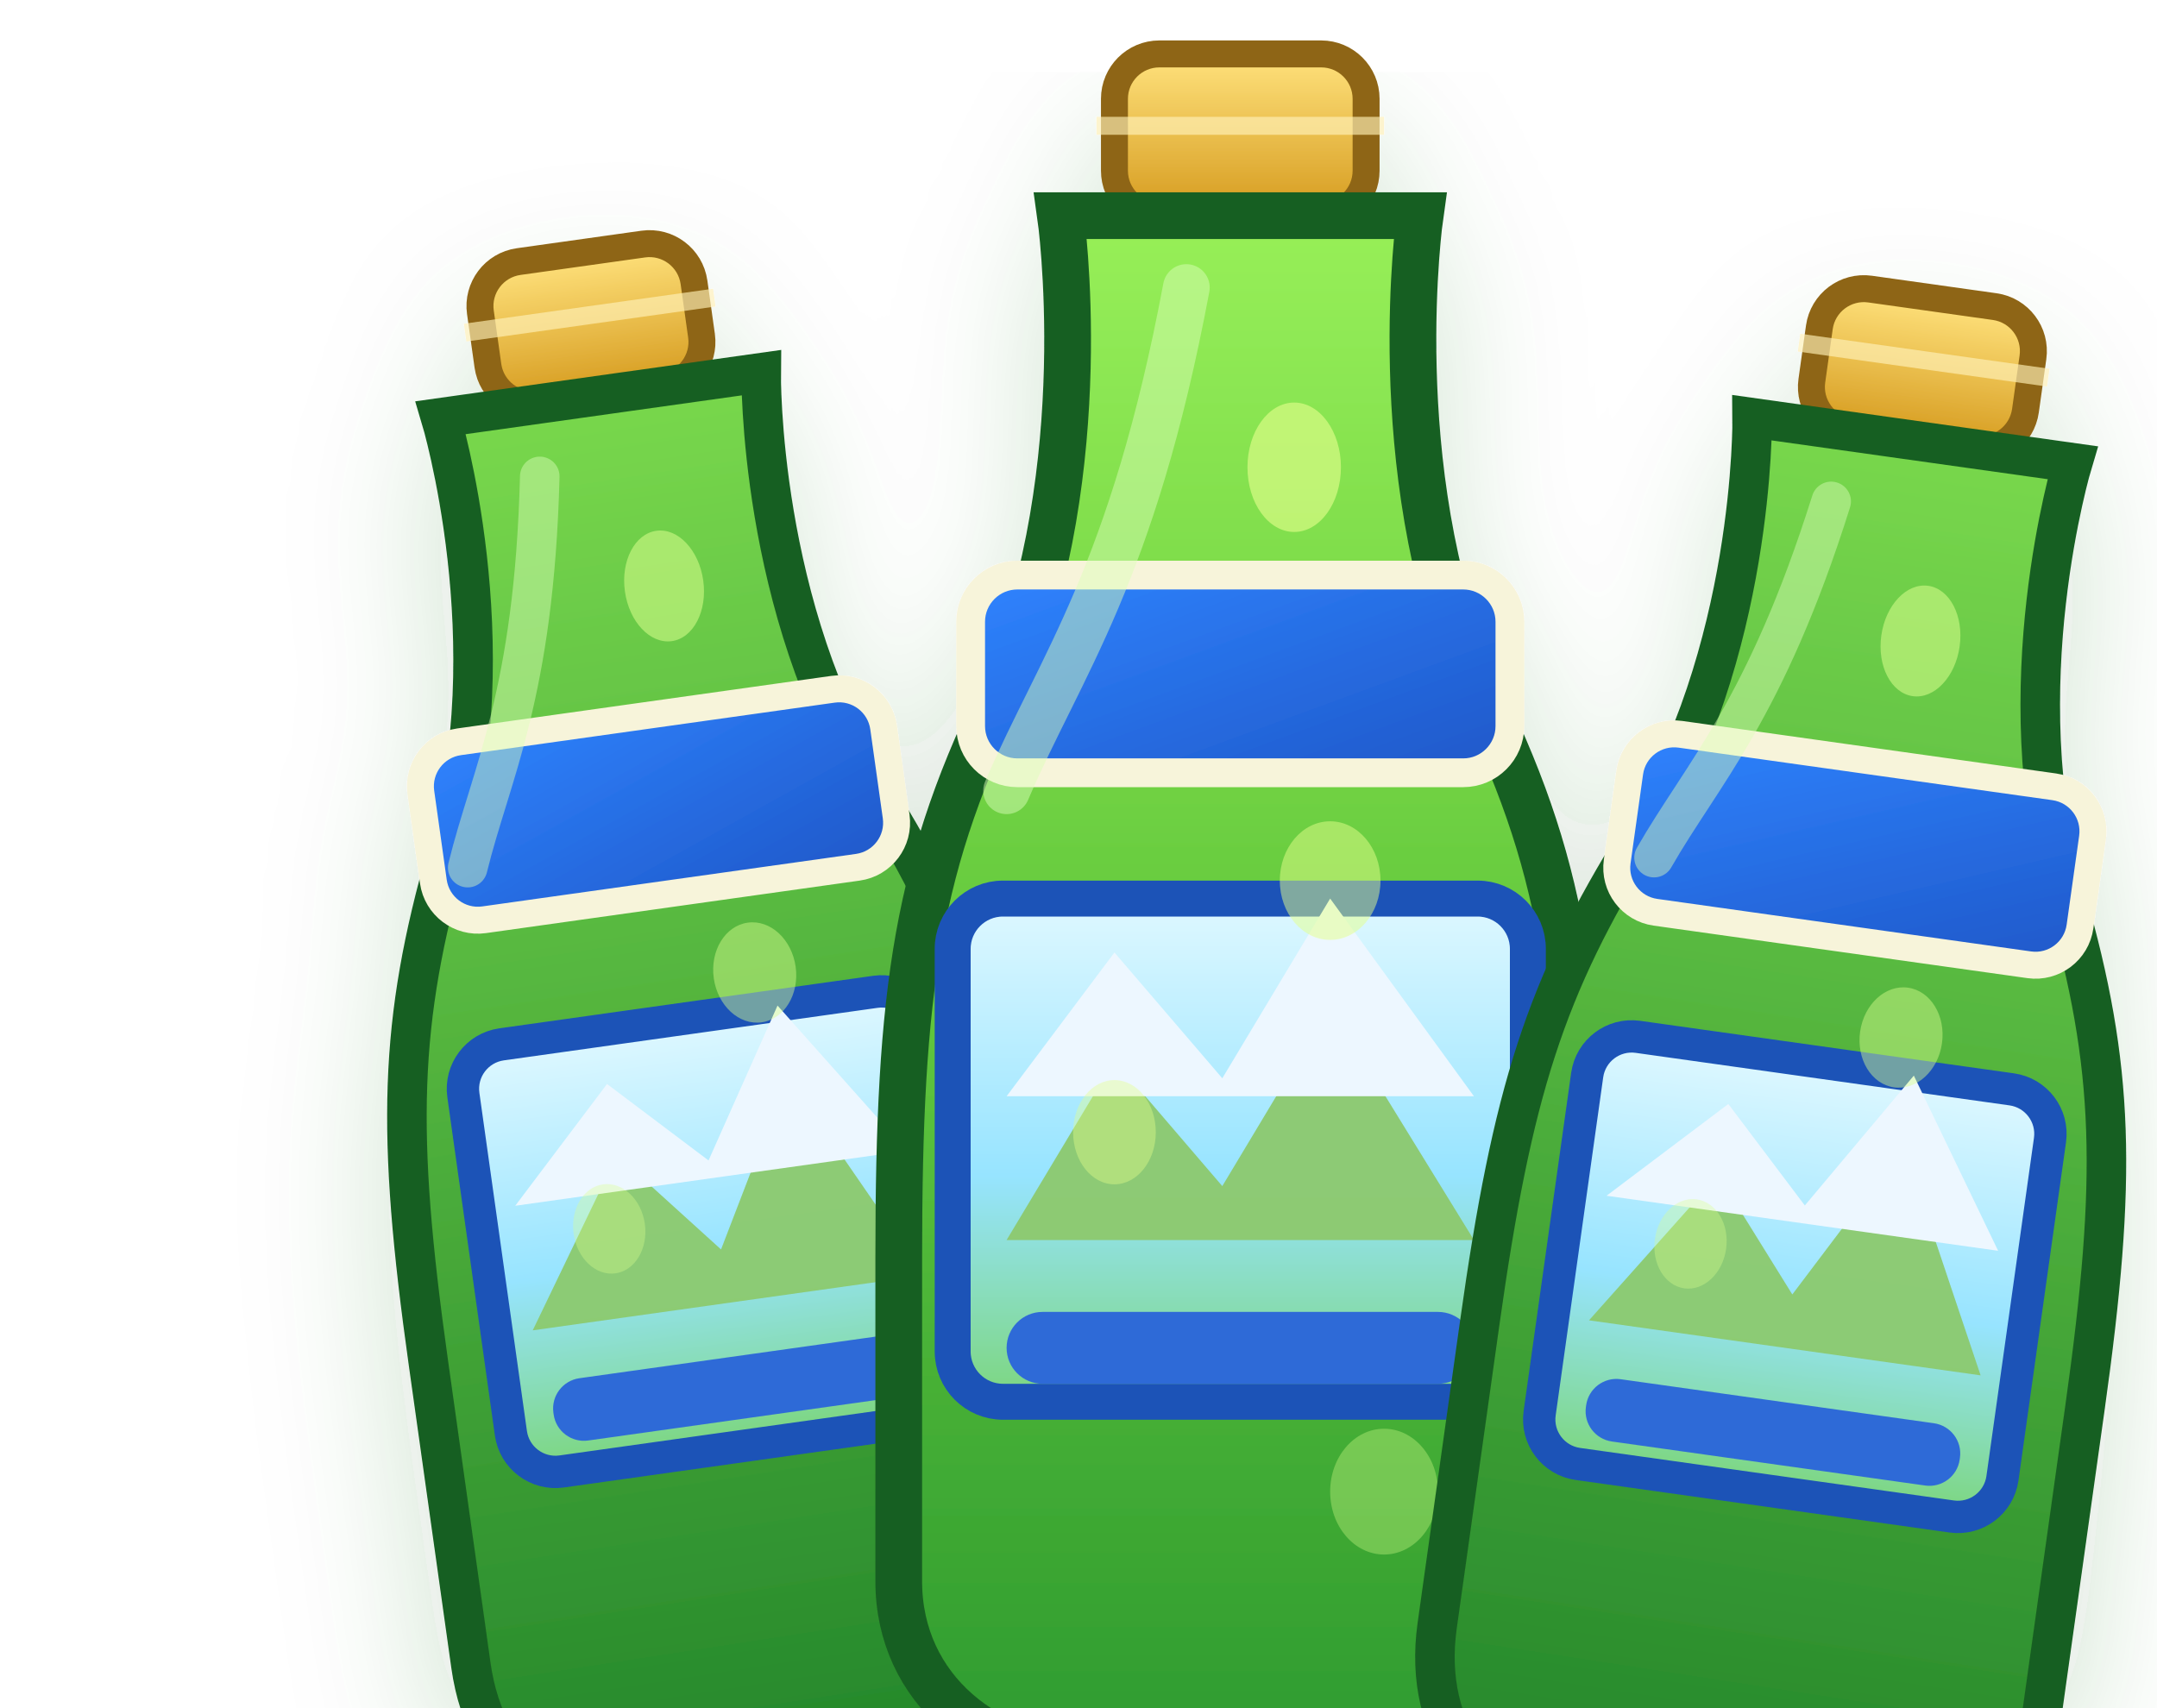
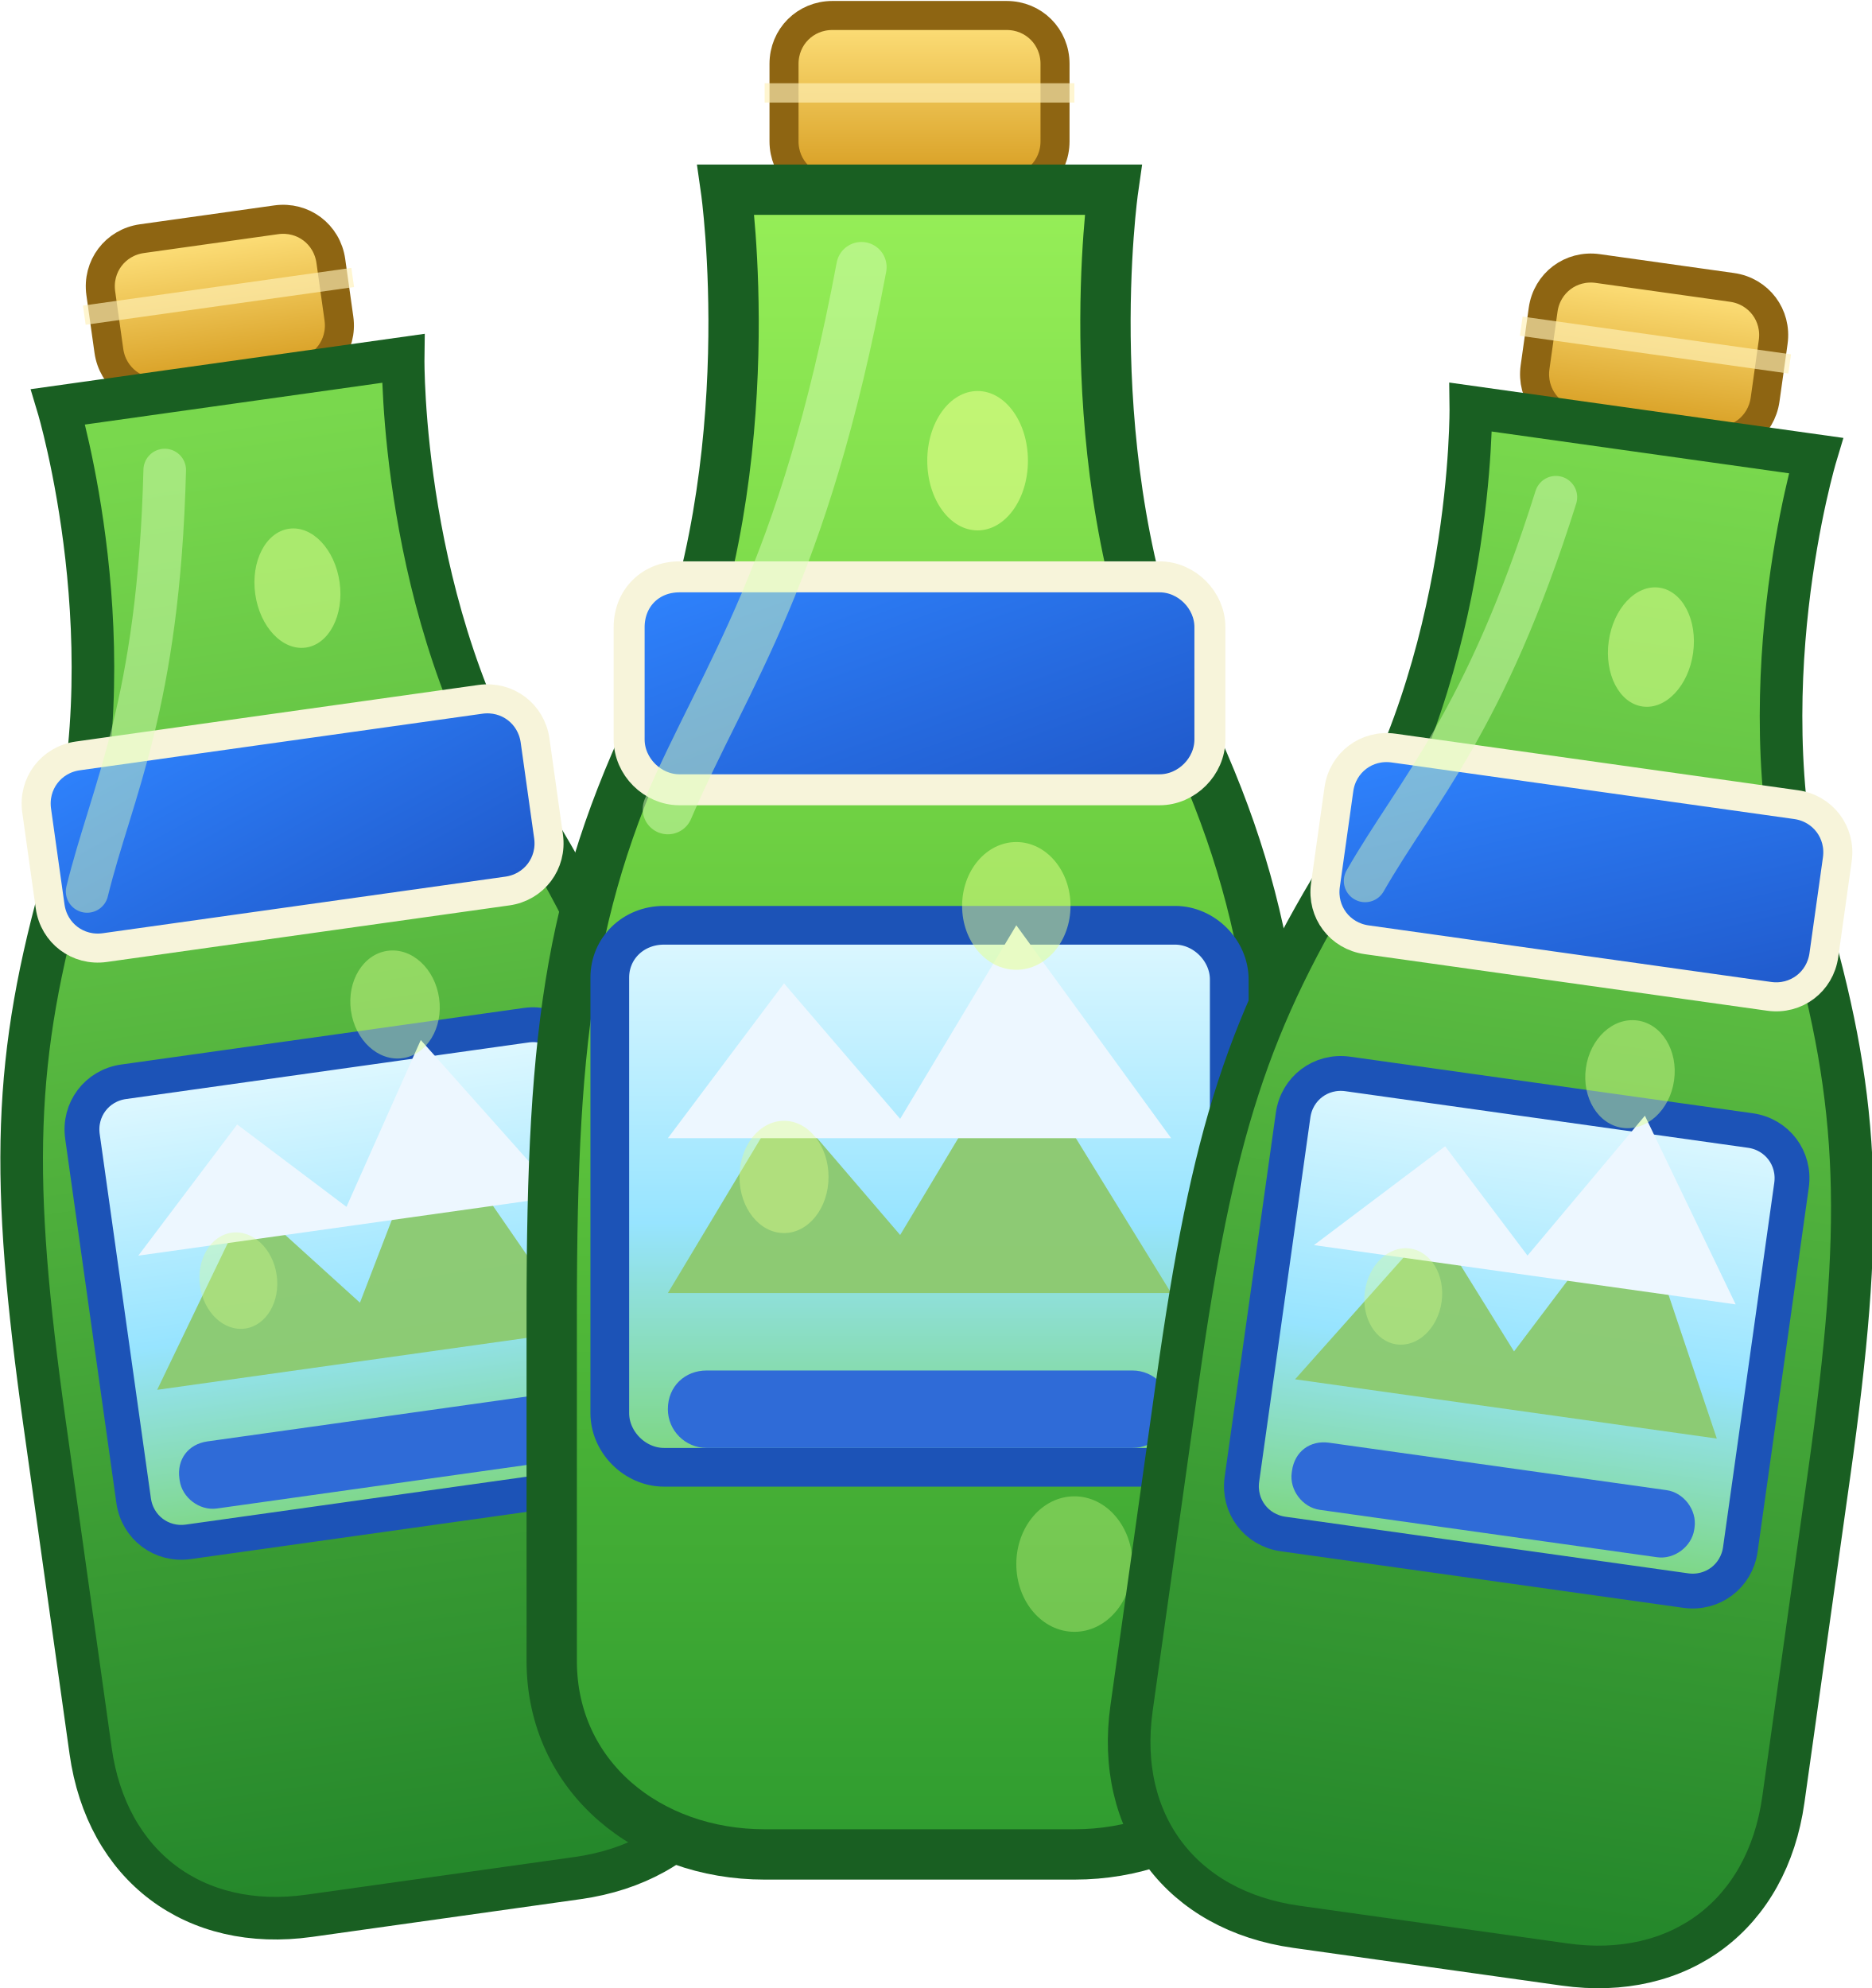
- <svg xmlns="http://www.w3.org/2000/svg" viewBox="0 0 120 95" fill="none">
-   <defs>
-     <filter id="shadow" x="-20%" y="-20%" width="140%" height="160%">
-       <feDropShadow dx="0" dy="4" stdDeviation="4" flood-color="#2e6f36" flood-opacity="0.18" />
-     </filter>
-     <linearGradient id="glassGreen" x1="0" y1="0" x2="0" y2="1">
-       <stop offset="0" stop-color="#97ef58" />
-       <stop offset="0.45" stop-color="#67cb3f" />
-       <stop offset="1" stop-color="#2e9b2f" />
-     </linearGradient>
-     <linearGradient id="glassGreenDark" x1="0" y1="0" x2="0" y2="1">
-       <stop offset="0" stop-color="#79d84d" />
-       <stop offset="1" stop-color="#22852a" />
-     </linearGradient>
-     <linearGradient id="labelBlue" x1="0" y1="0" x2="1" y2="1">
-       <stop offset="0" stop-color="#2f84ff" />
-       <stop offset="1" stop-color="#1f57c8" />
-     </linearGradient>
-     <linearGradient id="goldCap" x1="0" y1="0" x2="0" y2="1">
-       <stop offset="0" stop-color="#ffe27d" />
-       <stop offset="1" stop-color="#d59a1d" />
-     </linearGradient>
-     <linearGradient id="labelScene" x1="0" y1="0" x2="0" y2="1">
-       <stop offset="0" stop-color="#dff8ff" />
-       <stop offset="0.55" stop-color="#97e4ff" />
-       <stop offset="1" stop-color="#7cd67d" />
-     </linearGradient>
-   </defs>
-   <g filter="url(#shadow)">
+ <svg xmlns="http://www.w3.org/2000/svg" version="1.1" id="Ebene_1" x="0px" y="0px" viewBox="0 0 96.7 102.7" style="enable-background:new 0 0 96.7 102.7;" xml:space="preserve">
+   <style type="text/css">
+ 	.st0{fill:url(#SVGID_1_);stroke:#8E6512;stroke-width:1.5;}
+ 	.st1{opacity:0.65;fill:none;stroke:#FFF1B8;enable-background:new    ;}
+ 	.st2{fill:url(#SVGID_00000178916175699221058910000001756233595681921214_);stroke:#195F22;stroke-width:2.2;}
+ 	.st3{fill:url(#SVGID_00000063629482734886982680000008753805785676811933_);stroke:#F7F4DA;stroke-width:1.5;}
+ 	.st4{fill:url(#SVGID_00000016767879107022027070000002397004122173428884_);stroke:#1C53B7;stroke-width:1.8;}
+ 	.st5{opacity:0.95;fill:#8CC96E;enable-background:new    ;}
+ 	.st6{fill:#EDF7FF;}
+ 	.st7{fill:#2F6BD7;}
+ 	.st8{opacity:0.45;fill:none;stroke:#DCFFB7;stroke-width:2.2;stroke-linecap:round;enable-background:new    ;}
+ 	.st9{opacity:0.55;fill:#D9FF8D;enable-background:new    ;}
+ 	.st10{opacity:0.45;fill:#D9FF8D;enable-background:new    ;}
+ 	.st11{opacity:0.35;fill:#D9FF8D;enable-background:new    ;}
+ 	.st12{fill:url(#SVGID_00000008121279345570477580000003387293392277720763_);stroke:#8E6512;stroke-width:1.5;}
+ 	.st13{fill:url(#SVGID_00000091713838360226561160000000465852712480254621_);stroke:#195F22;stroke-width:2.6;}
+ 	.st14{fill:url(#SVGID_00000106858922617960694750000001295763298353747867_);stroke:#F7F4DA;stroke-width:1.6;}
+ 	.st15{fill:url(#SVGID_00000118397310263875652990000016349406403828256401_);stroke:#1C53B7;stroke-width:2;}
+ 	.st16{opacity:0.96;fill:#8CC96E;enable-background:new    ;}
+ 	.st17{opacity:0.48;fill:none;stroke:#DCFFB7;stroke-width:2.6;stroke-linecap:round;enable-background:new    ;}
+ 	.st18{opacity:0.62;fill:#E4FF8A;enable-background:new    ;}
+ 	.st19{opacity:0.5;fill:#E4FF8A;enable-background:new    ;}
+ 	.st20{opacity:0.4;fill:#E4FF8A;enable-background:new    ;}
+ 	.st21{opacity:0.35;fill:#D8FF89;enable-background:new    ;}
+ 	.st22{fill:url(#SVGID_00000043442214530021127000000005551217005899741316_);stroke:#8E6512;stroke-width:1.5;}
+ 	.st23{fill:url(#SVGID_00000077311064852493671060000003117851190326670499_);stroke:#195F22;stroke-width:2.2;}
+ 	.st24{fill:url(#SVGID_00000165928988566701897050000007997490976293410995_);stroke:#F7F4DA;stroke-width:1.5;}
+ 	.st25{fill:url(#SVGID_00000075884854239622715340000006984511080685019026_);stroke:#1C53B7;stroke-width:1.8;}
+ </style>
+   <g>
    <g transform="translate(10 14) rotate(-8 18 34)">
      <g>
-         <rect x="21" y="1" width="12" height="8" rx="2.5" fill="url(#goldCap)" stroke="#8e6512" stroke-width="1.5" />
-         <path d="M20 4.5h14" stroke="#fff1b8" stroke-width="1" opacity=".65" />
-         <path d="M18 9                  C18 9 20 22 15 33                  C11 42 10 48 10 61                  V78                  C10 84 14 88 20 88                  H34                  C40 88 44 84 44 78                  V61                  C44 48 43 42 39 33                  C34 22 36 9 36 9Z" fill="url(#glassGreenDark)" stroke="#195f22" stroke-width="2.2" />
-         <rect x="14" y="27" width="26" height="10" rx="2.5" fill="url(#labelBlue)" stroke="#f7f4da" stroke-width="1.5" />
-         <rect x="14" y="44" width="26" height="24" rx="2.5" fill="url(#labelScene)" stroke="#1c53b7" stroke-width="1.8" />
-         <path d="M16 60 L22 51 L27 57 L32 48 L38 60 Z" fill="#8cc96e" opacity=".95" />
-         <path d="M16 53 L22 47 L27 52 L32 44 L38 53 Z" fill="#edf7ff" />
-         <rect x="16.5" y="63" width="21" height="3.5" rx="1.7" fill="#2f6bd7" />
-         <path d="M23 13 C21 25 18 29 16 34" stroke="#dcffb7" stroke-width="2.2" stroke-linecap="round" opacity=".45" />
-         <ellipse cx="29" cy="20" rx="2.2" ry="3.1" fill="#d9ff8d" opacity=".55" />
-         <ellipse cx="31" cy="42" rx="2.3" ry="2.8" fill="#d9ff8d" opacity=".45" />
-         <ellipse cx="21" cy="55" rx="2" ry="2.5" fill="#d9ff8d" opacity=".35" />
+         <linearGradient id="SVGID_1_" gradientUnits="userSpaceOnUse" x1="-1774.985" y1="25.914" x2="-1774.985" y2="26.914" gradientTransform="matrix(12 2.077539e-05 -2.523284e-05 8 21306.629 -211.4213)">
+           <stop offset="0" style="stop-color:#FFE27D" />
+           <stop offset="1" style="stop-color:#D59A1D" />
+         </linearGradient>
+         <path class="st0" d="M2.5-4.2l7,0c1.4,0,2.5,1.1,2.5,2.5l0,3c0,1.4-1.1,2.5-2.5,2.5l-7,0C1.1,3.8,0,2.7,0,1.3l0-3     C0-3.1,1.1-4.2,2.5-4.2z" />
+         <path class="st1" d="M-1-0.7l14,0" />
+         <linearGradient id="SVGID_00000154399193265165899390000014905447673935888771_" gradientUnits="userSpaceOnUse" x1="-1864.246" y1="-111.404" x2="-1864.246" y2="-110.404" gradientTransform="matrix(34 2.574346e-05 -1.179449e-05 79 63393.809 8805.858)">
+           <stop offset="0" style="stop-color:#79D84D" />
+           <stop offset="1" style="stop-color:#22852A" />
+         </linearGradient>
+         <path style="fill:url(#SVGID_00000154399193265165899390000014905447673935888771_);stroke:#195F22;stroke-width:2.2;" d="     M-3,3.8c0,0,2,13-3,24c-4,9-5,15-5,28l0,17c0,6,4,10,10,10h14c6,0,10-4,10-10v-17c0-13-1-19-5-28c-5-11-3-24-3-24L-3,3.8z" />
+         <linearGradient id="SVGID_00000111873877162469685200000001858656368552708769_" gradientUnits="userSpaceOnUse" x1="-1849.782" y1="-4.715" x2="-1848.782" y2="-3.715" gradientTransform="matrix(26 -3.504733e-05 0 10 48089.406 68.2792)">
+           <stop offset="0" style="stop-color:#2F84FF" />
+           <stop offset="1" style="stop-color:#1F57C8" />
+         </linearGradient>
+         <path style="fill:url(#SVGID_00000111873877162469685200000001858656368552708769_);stroke:#F7F4DA;stroke-width:1.5;" d="     M-4.5,21.8l21,0c1.4,0,2.5,1.1,2.5,2.5v5c0,1.4-1.1,2.5-2.5,2.5l-21,0c-1.4,0-2.5-1.1-2.5-2.5l0-5C-7,22.9-5.9,21.8-4.5,21.8z" />
+         <linearGradient id="SVGID_00000038394719467579351480000000939793978875772038_" gradientUnits="userSpaceOnUse" x1="-1849.291" y1="-75.95" x2="-1849.291" y2="-74.95" gradientTransform="matrix(26 -4.943100e-05 0 24 48089.406 1861.774)">
+           <stop offset="0" style="stop-color:#DFF8FF" />
+           <stop offset="0.55" style="stop-color:#97E4FF" />
+           <stop offset="1" style="stop-color:#7CD67D" />
+         </linearGradient>
+         <path style="fill:url(#SVGID_00000038394719467579351480000000939793978875772038_);stroke:#1C53B7;stroke-width:1.8;" d="     M-4.5,38.8l21,0c1.4,0,2.5,1.1,2.5,2.5l0,19c0,1.4-1.1,2.5-2.5,2.5h-21c-1.4,0-2.5-1.1-2.5-2.5l0-19C-7,39.9-5.9,38.8-4.5,38.8z" />
+         <path class="st5" d="M-5,54.8l6-9l5,6l5-9l6,12H-5z" />
+         <path class="st6" d="M-5,47.8l6-6l5,5l5-8l6,9L-5,47.8z" />
+         <path class="st7" d="M-2.8,57.8h17.6c0.9,0,1.7,0.8,1.7,1.7v0.1c0,0.9-0.8,1.7-1.7,1.7H-2.8c-0.9,0-1.7-0.8-1.7-1.7v-0.1     C-4.5,58.5-3.8,57.8-2.8,57.8z" />
+         <path class="st8" d="M2,7.8c-2,12-5,16-7,21" />
+         <ellipse transform="matrix(-1 5.264662e-06 -5.264662e-06 -1 15.9388 29.4974)" class="st9" cx="8" cy="14.7" rx="2.2" ry="3.1" />
+         <ellipse transform="matrix(-1 5.264661e-06 -5.264661e-06 -1 19.939 73.4974)" class="st10" cx="10" cy="36.7" rx="2.3" ry="2.8" />
+         <ellipse transform="matrix(-1 5.264664e-06 -5.264664e-06 -1 -6.099188e-02 99.4976)" class="st11" cx="0" cy="49.7" rx="2" ry="2.5" />
      </g>
    </g>
    <g transform="translate(38 2)">
      <g>
-         <rect x="24" y="1" width="14" height="9" rx="2.5" fill="url(#goldCap)" stroke="#8e6512" stroke-width="1.5" />
-         <path d="M23 5h16" stroke="#fff1b8" stroke-width="1" opacity=".65" />
-         <path d="M21 10                  C21 10 23 24 18 36                  C13 46 12 53 12 68                  V86                  C12 92 17 96 23 96                  H39                  C45 96 50 92 50 86                  V68                  C50 53 49 46 44 36                  C39 24 41 10 41 10Z" fill="url(#glassGreen)" stroke="#195f22" stroke-width="2.6" />
-         <rect x="16" y="30" width="30" height="11" rx="2.6" fill="url(#labelBlue)" stroke="#f7f4da" stroke-width="1.6" />
-         <rect x="15" y="48" width="32" height="28" rx="2.8" fill="url(#labelScene)" stroke="#1c53b7" stroke-width="2" />
-         <path d="M18 67 L24 57 L30 64 L36 54 L44 67 Z" fill="#8cc96e" opacity=".96" />
-         <path d="M18 59 L24 51 L30 58 L36 48 L44 59 Z" fill="#edf7ff" />
-         <rect x="18" y="71" width="26" height="4" rx="2" fill="#2f6bd7" />
-         <path d="M28 14 C25 30 21 35 18 42" stroke="#dcffb7" stroke-width="2.6" stroke-linecap="round" opacity=".48" />
-         <ellipse cx="34" cy="24" rx="2.6" ry="3.6" fill="#e4ff8a" opacity=".62" />
-         <ellipse cx="36" cy="47" rx="2.8" ry="3.3" fill="#e4ff8a" opacity=".5" />
-         <ellipse cx="24" cy="61" rx="2.3" ry="2.9" fill="#e4ff8a" opacity=".4" />
-         <ellipse cx="39" cy="81" rx="3" ry="3.5" fill="#d8ff89" opacity=".35" />
+         <linearGradient id="SVGID_00000085229639049587559570000004213670020148528573_" gradientUnits="userSpaceOnUse" x1="-1777.75" y1="115.139" x2="-1777.75" y2="116.139" gradientTransform="matrix(14 0 0 9 24897.996 -1037.5)">
+           <stop offset="0" style="stop-color:#FFE27D" />
+           <stop offset="1" style="stop-color:#D59A1D" />
+         </linearGradient>
+         <path style="fill:url(#SVGID_00000085229639049587559570000004213670020148528573_);stroke:#8E6512;stroke-width:1.5;" d="M5-1.2     h9c1.4,0,2.5,1.1,2.5,2.5v4c0,1.4-1.1,2.5-2.5,2.5H5c-1.4,0-2.5-1.1-2.5-2.5v-4C2.5-0.1,3.6-1.2,5-1.2z" />
+         <path class="st1" d="M1.5,2.8h16" />
+         <linearGradient id="SVGID_00000138565201875412889170000002351410543866614429_" gradientUnits="userSpaceOnUse" x1="-1859.406" y1="17.646" x2="-1859.406" y2="18.646" gradientTransform="matrix(38 0 0 86 70666.906 -1509.75)">
+           <stop offset="0" style="stop-color:#97EF58" />
+           <stop offset="0.45" style="stop-color:#67CB3F" />
+           <stop offset="1" style="stop-color:#2E9B2F" />
+         </linearGradient>
+         <path style="fill:url(#SVGID_00000138565201875412889170000002351410543866614429_);stroke:#195F22;stroke-width:2.6;" d="     M-0.5,7.8c0,0,2,14-3,26c-5,10-6,17-6,32v18c0,6,5,10,11,10h16c6,0,11-4,11-10v-18c0-15-1-22-6-32c-5-12-3-26-3-26     S-0.5,7.8-0.5,7.8z" />
+         <linearGradient id="SVGID_00000097501035139313094210000013653645999137733307_" gradientUnits="userSpaceOnUse" x1="-1847.206" y1="95.343" x2="-1846.206" y2="96.343" gradientTransform="matrix(30 0 0 11 55410.602 -1021)">
+           <stop offset="0" style="stop-color:#2F84FF" />
+           <stop offset="1" style="stop-color:#1F57C8" />
+         </linearGradient>
+         <path style="fill:url(#SVGID_00000097501035139313094210000013653645999137733307_);stroke:#F7F4DA;stroke-width:1.6;" d="     M-2.9,27.8h24.8c1.4,0,2.6,1.2,2.6,2.6v5.8c0,1.4-1.2,2.6-2.6,2.6H-2.9c-1.4,0-2.6-1.2-2.6-2.6v-5.8C-5.5,28.9-4.4,27.8-2.9,27.8     z" />
+         <linearGradient id="SVGID_00000145036699862421950050000008177959929543491517_" gradientUnits="userSpaceOnUse" x1="-1850.474" y1="41.25" x2="-1850.474" y2="42.25" gradientTransform="matrix(32 0 0 28 59224.68 -1109.25)">
+           <stop offset="0" style="stop-color:#DFF8FF" />
+           <stop offset="0.55" style="stop-color:#97E4FF" />
+           <stop offset="1" style="stop-color:#7CD67D" />
+         </linearGradient>
+         <path style="fill:url(#SVGID_00000145036699862421950050000008177959929543491517_);stroke:#1C53B7;stroke-width:2;" d="     M-3.7,45.8h26.4c1.5,0,2.8,1.3,2.8,2.8V71c0,1.5-1.3,2.8-2.8,2.8H-3.7c-1.5,0-2.8-1.3-2.8-2.8V48.5C-6.5,47-5.3,45.8-3.7,45.8z" />
+         <path class="st16" d="M-3.5,64.8l6-10l6,7l6-10l8,13H-3.5z" />
+         <path class="st6" d="M-3.5,56.8l6-8l6,7l6-10l8,11H-3.5z" />
+         <path class="st7" d="M-1.5,68.8h22c1.1,0,2,0.9,2,2l0,0c0,1.1-0.9,2-2,2h-22c-1.1,0-2-0.9-2-2l0,0C-3.5,69.6-2.6,68.8-1.5,68.8z" />
+         <path class="st17" d="M6.5,11.8c-3,16-7,21-10,28" />
+         <ellipse class="st18" cx="12.5" cy="21.8" rx="2.6" ry="3.6" />
+         <ellipse class="st19" cx="14.5" cy="44.8" rx="2.8" ry="3.3" />
+         <ellipse class="st20" cx="2.5" cy="58.8" rx="2.3" ry="2.9" />
+         <ellipse class="st21" cx="17.5" cy="78.8" rx="3" ry="3.5" />
      </g>
    </g>
    <g transform="translate(76 14) rotate(8 18 34)">
      <g>
-         <rect x="21" y="1" width="12" height="8" rx="2.5" fill="url(#goldCap)" stroke="#8e6512" stroke-width="1.5" />
-         <path d="M20 4.5h14" stroke="#fff1b8" stroke-width="1" opacity=".65" />
-         <path d="M18 9                  C18 9 20 22 15 33                  C11 42 10 48 10 61                  V78                  C10 84 14 88 20 88                  H34                  C40 88 44 84 44 78                  V61                  C44 48 43 42 39 33                  C34 22 36 9 36 9Z" fill="url(#glassGreenDark)" stroke="#195f22" stroke-width="2.2" />
-         <rect x="14" y="27" width="26" height="10" rx="2.5" fill="url(#labelBlue)" stroke="#f7f4da" stroke-width="1.5" />
-         <rect x="14" y="44" width="26" height="24" rx="2.5" fill="url(#labelScene)" stroke="#1c53b7" stroke-width="1.8" />
-         <path d="M16 60 L22 51 L27 57 L32 48 L38 60 Z" fill="#8cc96e" opacity=".95" />
-         <path d="M16 53 L22 47 L27 52 L32 44 L38 53 Z" fill="#edf7ff" />
-         <rect x="16.5" y="63" width="21" height="3.5" rx="1.7" fill="#2f6bd7" />
-         <path d="M23 13 C21 25 18 29 16 34" stroke="#dcffb7" stroke-width="2.2" stroke-linecap="round" opacity=".45" />
-         <ellipse cx="29" cy="20" rx="2.2" ry="3.1" fill="#d9ff8d" opacity=".55" />
-         <ellipse cx="31" cy="42" rx="2.3" ry="2.8" fill="#d9ff8d" opacity=".45" />
-         <ellipse cx="21" cy="55" rx="2" ry="2.5" fill="#d9ff8d" opacity=".35" />
+         <linearGradient id="SVGID_00000095331084562246177610000004225308174340303286_" gradientUnits="userSpaceOnUse" x1="-1741.789" y1="228.48" x2="-1741.789" y2="229.48" gradientTransform="matrix(12 -2.077539e-05 2.523284e-05 8 20906.008 -1825.98)">
+           <stop offset="0" style="stop-color:#FFE27D" />
+           <stop offset="1" style="stop-color:#D59A1D" />
+         </linearGradient>
+         <path style="fill:url(#SVGID_00000095331084562246177610000004225308174340303286_);stroke:#8E6512;stroke-width:1.5;" d="     M1.9,1.8l7,0c1.4,0,2.5,1.1,2.5,2.5v3c0,1.4-1.1,2.5-2.5,2.5l-7,0c-1.4,0-2.5-1.1-2.5-2.5l0-3C-0.6,2.9,0.5,1.8,1.9,1.8z" />
+         <path class="st1" d="M-1.6,5.3l14,0" />
+         <linearGradient id="SVGID_00000054969691901646275410000003931988154212688522_" gradientUnits="userSpaceOnUse" x1="-1845.826" y1="147.76" x2="-1845.826" y2="148.76" gradientTransform="matrix(34 -2.574346e-05 1.179449e-05 79 62760.012 -11662.211)">
+           <stop offset="0" style="stop-color:#79D84D" />
+           <stop offset="1" style="stop-color:#22852A" />
+         </linearGradient>
+         <path style="fill:url(#SVGID_00000054969691901646275410000003931988154212688522_);stroke:#195F22;stroke-width:2.2;" d="     M-3.6,9.8c0,0,2,13-3,24c-4,9-5,15-5,28l0,17c0,6,4,10,10,10h14c6,0,10-4,10-10l0-17c0-13-1-19-5-28c-5-11-3-24-3-24L-3.6,9.8z" />
+         <linearGradient id="SVGID_00000103240244839335224400000018062157398941640073_" gradientUnits="userSpaceOnUse" x1="-1828.832" y1="210.588" x2="-1827.832" y2="211.588" gradientTransform="matrix(26 3.504733e-05 0 10 47540.434 -2077.269)">
+           <stop offset="0" style="stop-color:#2F84FF" />
+           <stop offset="1" style="stop-color:#1F57C8" />
+         </linearGradient>
+         <path style="fill:url(#SVGID_00000103240244839335224400000018062157398941640073_);stroke:#F7F4DA;stroke-width:1.5;" d="     M-5.1,27.8l21,0c1.4,0,2.5,1.1,2.5,2.5v5c0,1.4-1.1,2.5-2.5,2.5h-21c-1.4,0-2.5-1.1-2.5-2.5l0-5C-7.6,28.9-6.5,27.8-5.1,27.8z" />
+         <linearGradient id="SVGID_00000153682254038606420420000002921498470363095988_" gradientUnits="userSpaceOnUse" x1="-1828.338" y1="168.6" x2="-1828.338" y2="169.6" gradientTransform="matrix(26 4.943100e-05 0 24 47540.43 -4001.322)">
+           <stop offset="0" style="stop-color:#DFF8FF" />
+           <stop offset="0.55" style="stop-color:#97E4FF" />
+           <stop offset="1" style="stop-color:#7CD67D" />
+         </linearGradient>
+         <path style="fill:url(#SVGID_00000153682254038606420420000002921498470363095988_);stroke:#1C53B7;stroke-width:1.8;" d="     M-5.1,44.8h21c1.4,0,2.5,1.1,2.5,2.5l0,19c0,1.4-1.1,2.5-2.5,2.5h-21c-1.4,0-2.5-1.1-2.5-2.5l0-19C-7.6,45.9-6.5,44.8-5.1,44.8z" />
+         <path class="st5" d="M-5.6,60.8l6-9l5,6l5-9l6,12L-5.6,60.8z" />
+         <path class="st6" d="M-5.6,53.8l6-6l5,5l5-8l6,9H-5.6z" />
+         <path class="st7" d="M-3.4,63.8l17.6,0c0.9,0,1.7,0.8,1.7,1.7v0.1c0,0.9-0.8,1.7-1.7,1.7H-3.4c-0.9,0-1.7-0.8-1.7-1.7v-0.1     C-5.1,64.5-4.4,63.8-3.4,63.8z" />
+         <path class="st8" d="M1.4,13.8c-2,12-5,16-7,21" />
+         <ellipse transform="matrix(4.876065e-06 1 -1 4.876065e-06 28.1388 13.4831)" class="st9" cx="7.3" cy="20.8" rx="3.1" ry="2.2" />
+         <ellipse transform="matrix(4.876066e-06 1 -1 4.876066e-06 52.1388 33.483)" class="st10" cx="9.3" cy="42.8" rx="2.8" ry="2.3" />
+         <ellipse transform="matrix(4.849573e-06 1 -1 4.849573e-06 55.1388 56.483)" class="st11" cx="-0.7" cy="55.8" rx="2.5" ry="2" />
      </g>
    </g>
  </g>
</svg>
